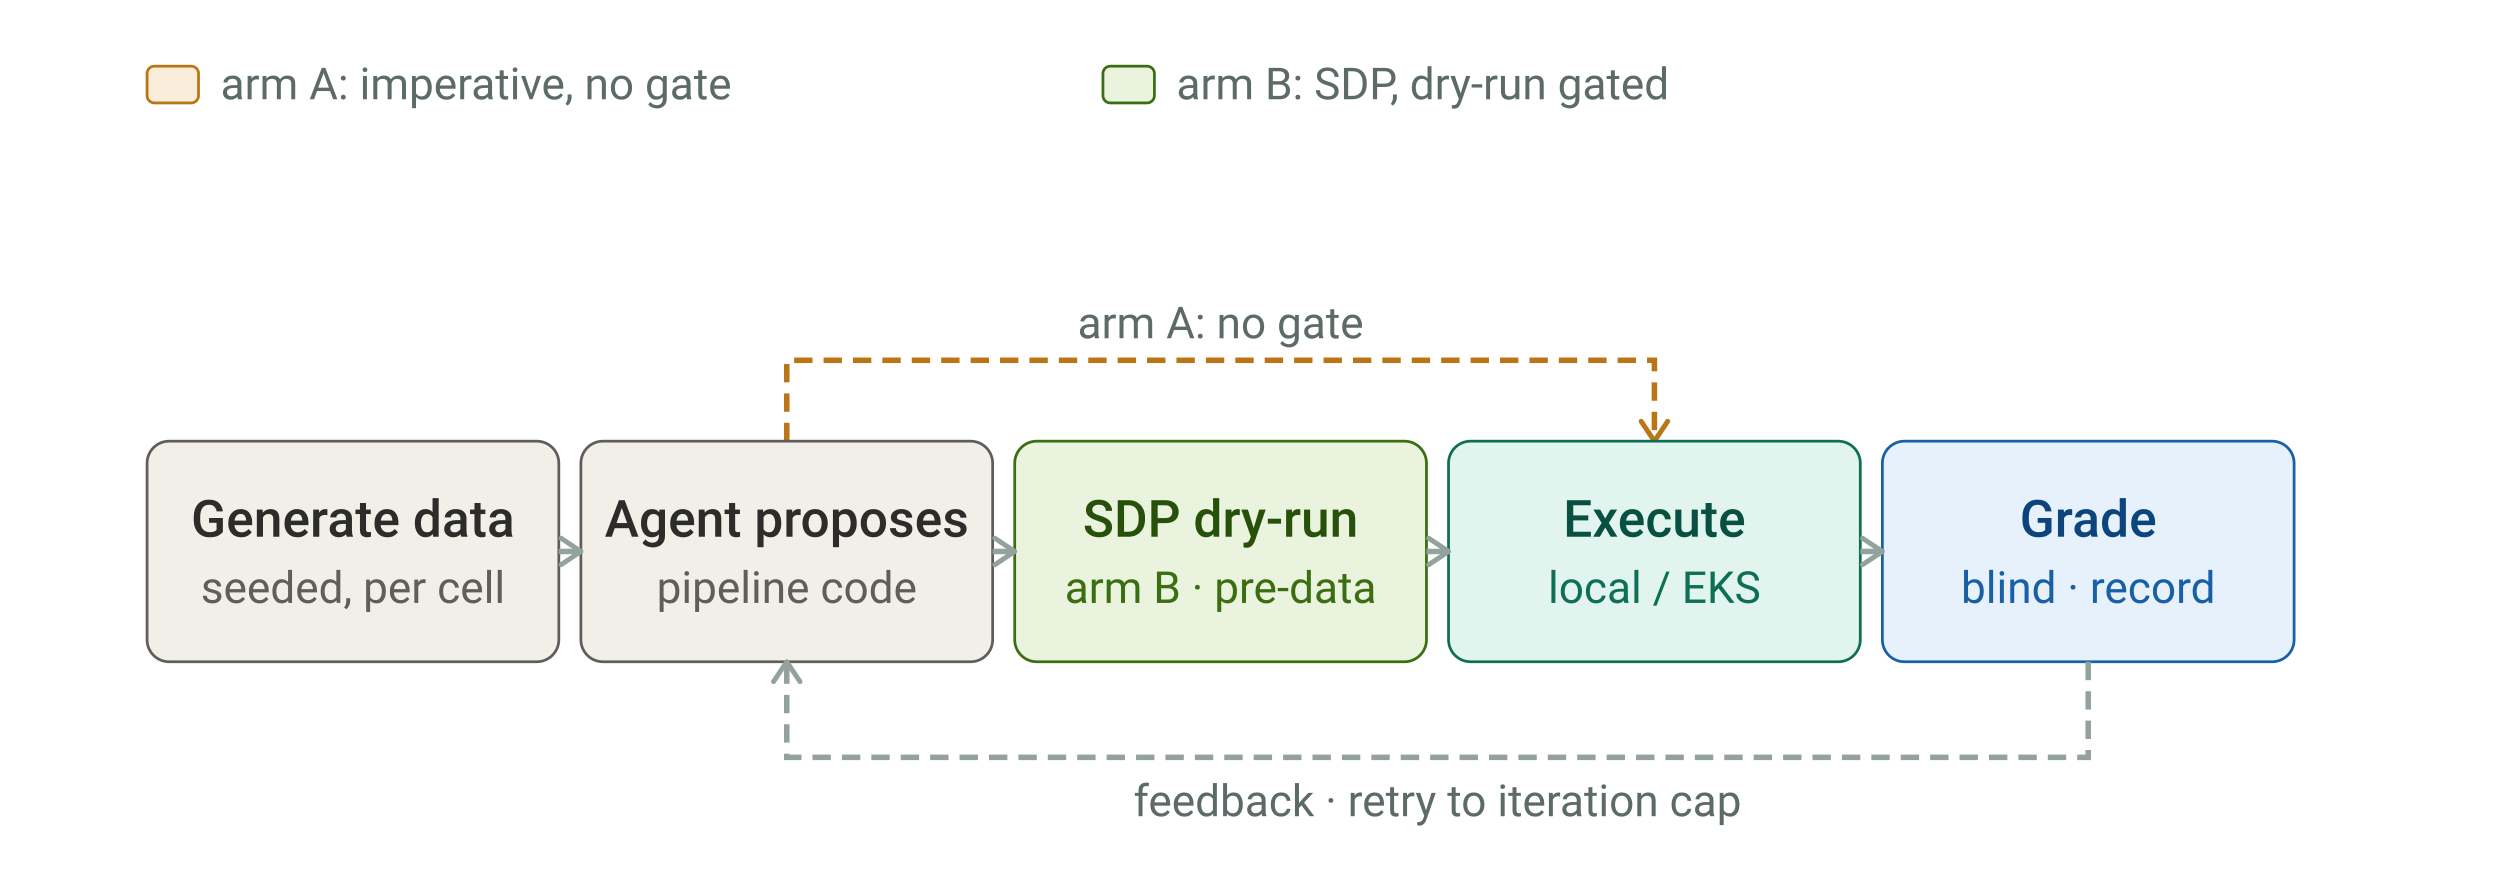
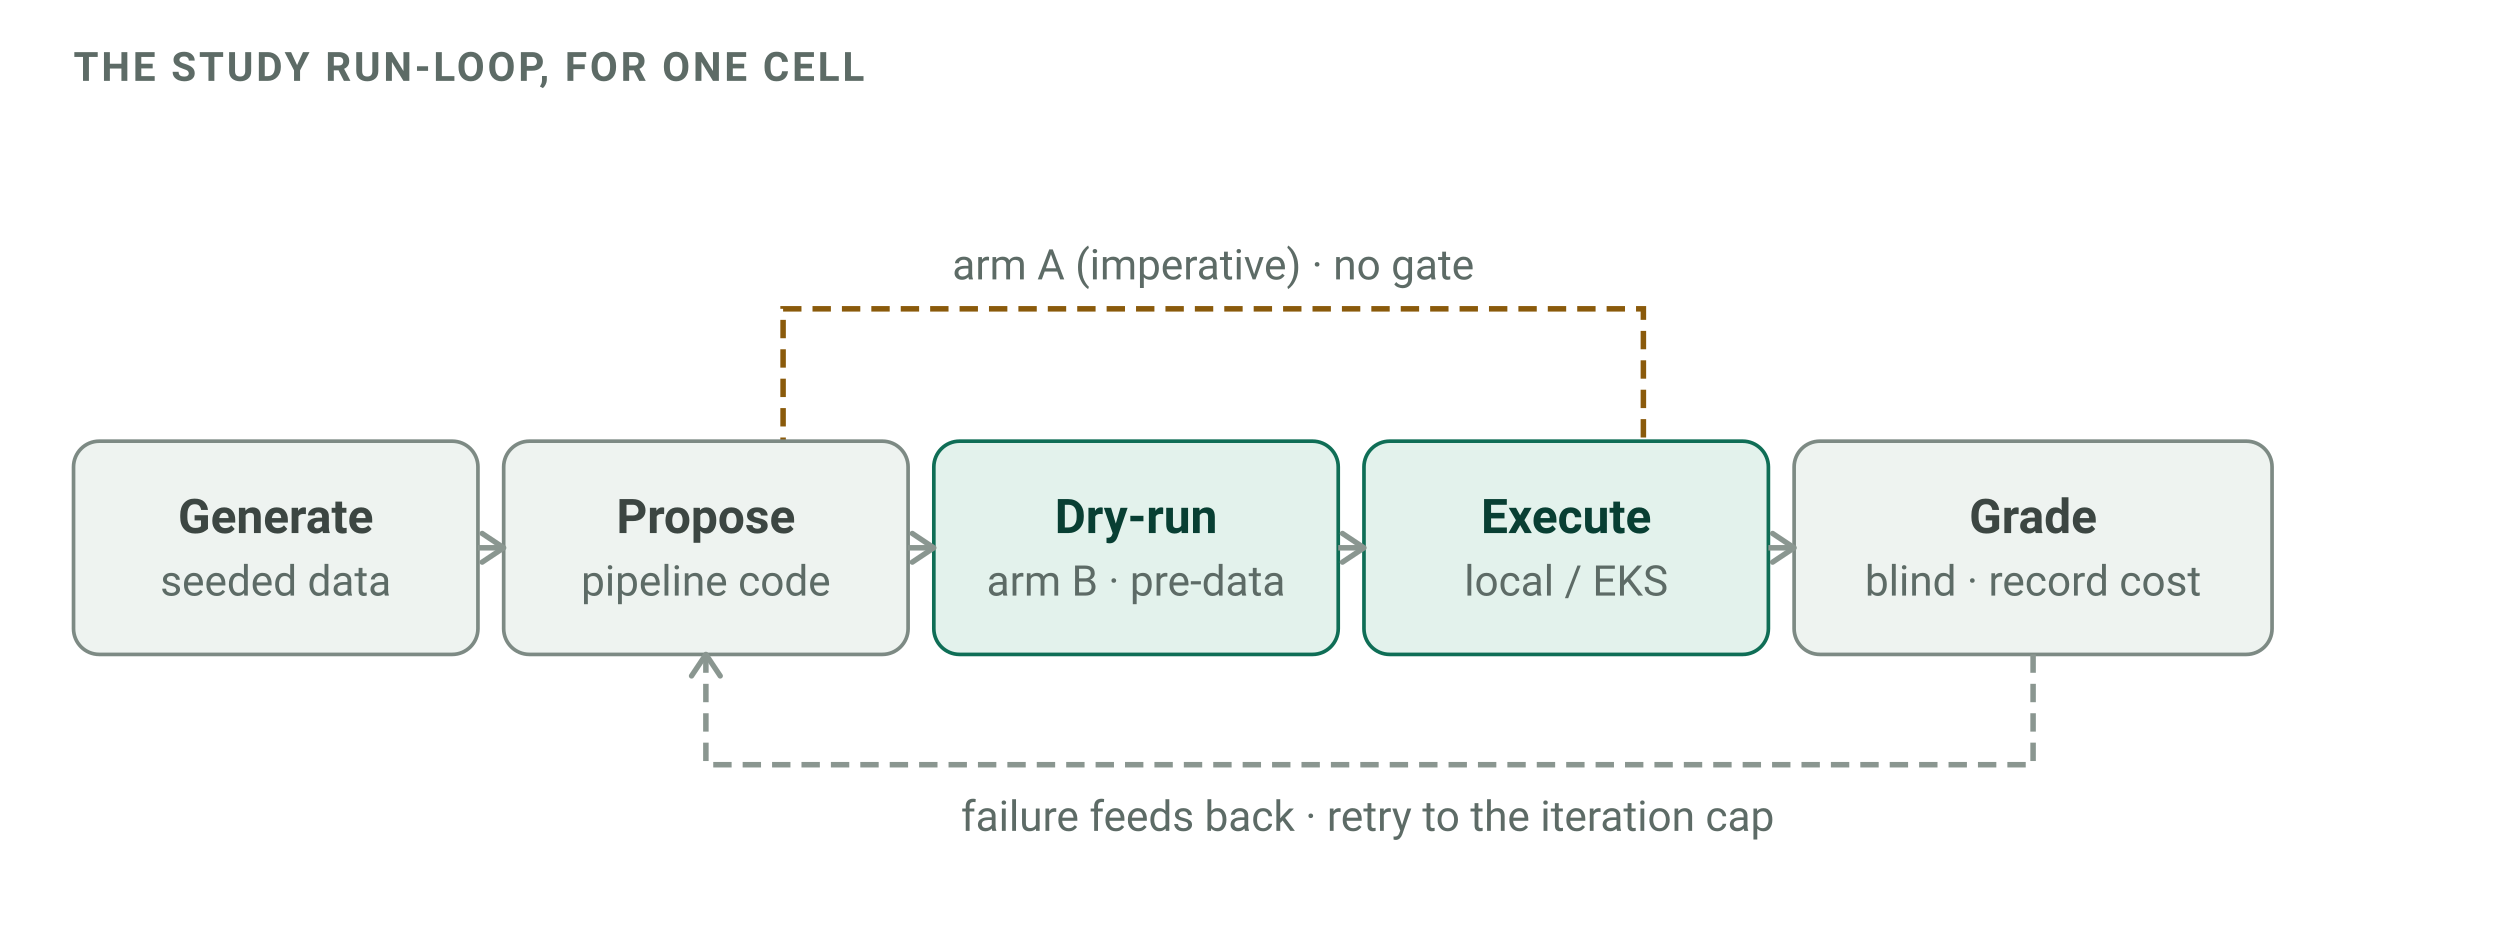
- <svg xmlns="http://www.w3.org/2000/svg" width="100%" viewBox="0 0 680 240" role="img" font-family="ui-sans-serif, system-ui, sans-serif">
+ <svg xmlns="http://www.w3.org/2000/svg" width="100%" viewBox="0 0 680 252" role="img" font-family="ui-sans-serif, system-ui, sans-serif">
  <style>
  text{font-family:ui-sans-serif,system-ui,-apple-system,"Segoe UI",Roboto,Helvetica,Arial,sans-serif}
-   .th{font-size:14px;font-weight:500;fill:#16201e}.ts{font-size:12px;fill:#5c6b66}
-   .arr{stroke:#93a29d;stroke-width:1.5;fill:none}
-   .c-gray rect{fill:#F1EFE8;stroke:#5F5E5A;stroke-width:.75}.c-gray .th{fill:#2C2C2A}.c-gray .ts{fill:#5F5E5A}
-   .c-blue rect{fill:#E6F1FB;stroke:#185FA5;stroke-width:.75}.c-blue .th{fill:#0C447C}.c-blue .ts{fill:#185FA5}
-   .c-teal rect{fill:#E1F5EE;stroke:#0F6E56;stroke-width:.75}.c-teal .th{fill:#085041}.c-teal .ts{fill:#0F6E56}
-   .c-green rect{fill:#EAF3DE;stroke:#3B6D11;stroke-width:.75}.c-green .th{fill:#27500A}.c-green .ts{fill:#3B6D11}
+   .kick{font-size:11px;font-weight:700;letter-spacing:.07em;fill:#5d6b66}
+   .lbl{font-size:13px;font-weight:600;fill:#26312e}.sub{font-size:11.5px;fill:#5d6b66}
+   .arr{stroke:#8a9690;stroke-width:1.5;fill:none}
+   .gray rect{fill:#eef3f0;stroke:#7d8a84;stroke-width:1}.gray .lbl{fill:#3c4642}
+   .teal rect{fill:#e3f2ec;stroke:#0f6e56;stroke-width:1}.teal .lbl{fill:#083f33}
+   .am{stroke:#8a5a0b;stroke-width:1.5;fill:none;stroke-dasharray:5 3}
</style>
  <defs>
-     <marker id="arrow" viewBox="0 0 10 10" refX="8" refY="5" markerWidth="6" markerHeight="6" orient="auto-start-reverse">
-       <path d="M2 1L8 5L2 9" fill="none" stroke="context-stroke" stroke-width="1.5" stroke-linecap="round" stroke-linejoin="round" />
+     <marker id="arrow" viewBox="0 0 10 10" refX="8" refY="5" markerWidth="6.5" markerHeight="6.5" orient="auto-start-reverse">
+       <path d="M2 1 L8 5 L2 9" fill="none" stroke="context-stroke" stroke-width="1.5" stroke-linecap="round" stroke-linejoin="round" />
    </marker>
  </defs>
-   <rect x="40" y="18" width="14" height="10" rx="2" fill="#FAEEDA" stroke="#BA7517" stroke-width=".75" />
-   <text x="60" y="27" class="ts">arm A: imperative, no gate</text>
-   <rect x="300" y="18" width="14" height="10" rx="2" fill="#EAF3DE" stroke="#3B6D11" stroke-width=".75" />
-   <text x="320" y="27" class="ts">arm B: SDP, dry-run gated</text>
-   <path d="M214 120 V98 H450 V120" fill="none" stroke="#BA7517" stroke-width="1.5" stroke-dasharray="5 3" marker-end="url(#arrow)" />
-   <text x="332" y="92" class="ts" text-anchor="middle">arm A: no gate</text>
-   <g class="c-gray">
-     <rect x="40" y="120" width="112" height="60" rx="6" />
-     <text x="96" y="146" class="th" text-anchor="middle">Generate data</text>
-     <text x="96" y="164" class="ts" text-anchor="middle">seeded, per cell</text>
+   <text x="20" y="22" class="kick">THE STUDY RUN-LOOP, FOR ONE CELL</text>
+   <path d="M213 132 V84 H447 V132" class="am" marker-end="url(#arrow)" />
+   <text x="330" y="76" class="sub" fill="#8a5a0b" text-anchor="middle">arm A (imperative) · no gate</text>
+   <g class="gray">
+     <rect x="20" y="120" width="110" height="58" rx="7" />
+     <text x="75" y="145" class="lbl" text-anchor="middle">Generate</text>
+     <text x="75" y="162" class="sub" text-anchor="middle">seeded data</text>
  </g>
-   <g class="c-gray">
-     <rect x="158" y="120" width="112" height="60" rx="6" />
-     <text x="214" y="146" class="th" text-anchor="middle">Agent proposes</text>
-     <text x="214" y="164" class="ts" text-anchor="middle">pipeline code</text>
+   <g class="gray">
+     <rect x="137" y="120" width="110" height="58" rx="7" />
+     <text x="192" y="145" class="lbl" text-anchor="middle">Propose</text>
+     <text x="192" y="162" class="sub" text-anchor="middle">pipeline code</text>
  </g>
-   <g class="c-green">
-     <rect x="276" y="120" width="112" height="60" rx="6" />
-     <text x="332" y="146" class="th" text-anchor="middle">SDP dry-run</text>
-     <text x="332" y="164" class="ts" text-anchor="middle">arm B · pre-data</text>
+   <g class="teal">
+     <rect x="254" y="120" width="110" height="58" rx="7" />
+     <text x="309" y="145" class="lbl" text-anchor="middle">Dry-run</text>
+     <text x="309" y="162" class="sub" text-anchor="middle">arm B · pre-data</text>
  </g>
-   <g class="c-teal">
-     <rect x="394" y="120" width="112" height="60" rx="6" />
-     <text x="450" y="146" class="th" text-anchor="middle">Execute</text>
-     <text x="450" y="164" class="ts" text-anchor="middle">local / EKS</text>
+   <g class="teal">
+     <rect x="371" y="120" width="110" height="58" rx="7" />
+     <text x="426" y="145" class="lbl" text-anchor="middle">Execute</text>
+     <text x="426" y="162" class="sub" text-anchor="middle">local / EKS</text>
  </g>
-   <g class="c-blue">
-     <rect x="512" y="120" width="112" height="60" rx="6" />
-     <text x="568" y="146" class="th" text-anchor="middle">Grade</text>
-     <text x="568" y="164" class="ts" text-anchor="middle">blind · record</text>
+   <g class="gray">
+     <rect x="488" y="120" width="130" height="58" rx="7" />
+     <text x="553" y="145" class="lbl" text-anchor="middle">Grade</text>
+     <text x="553" y="162" class="sub" text-anchor="middle">blind · record cost</text>
  </g>
-   <line x1="152" y1="150" x2="158" y2="150" class="arr" marker-end="url(#arrow)" />
-   <line x1="270" y1="150" x2="276" y2="150" class="arr" marker-end="url(#arrow)" />
-   <line x1="388" y1="150" x2="394" y2="150" class="arr" marker-end="url(#arrow)" />
-   <line x1="506" y1="150" x2="512" y2="150" class="arr" marker-end="url(#arrow)" />
-   <path d="M568 180 V206 H214 V180" fill="none" stroke="#93a29d" stroke-width="1.5" stroke-dasharray="5 3" marker-end="url(#arrow)" />
-   <text x="391" y="222" class="ts" text-anchor="middle">feedback · retry to iteration cap</text>
+   <line x1="130" y1="149" x2="137" y2="149" class="arr" marker-end="url(#arrow)" />
+   <line x1="247" y1="149" x2="254" y2="149" class="arr" marker-end="url(#arrow)" />
+   <line x1="364" y1="149" x2="371" y2="149" class="arr" marker-end="url(#arrow)" />
+   <line x1="481" y1="149" x2="488" y2="149" class="arr" marker-end="url(#arrow)" />
+   <path d="M553 178 V208 H192 V178" class="arr" stroke-dasharray="5 3" marker-end="url(#arrow)" />
+   <text x="372" y="226" class="sub" text-anchor="middle">failure feeds back · retry to the iteration cap</text>
</svg>
